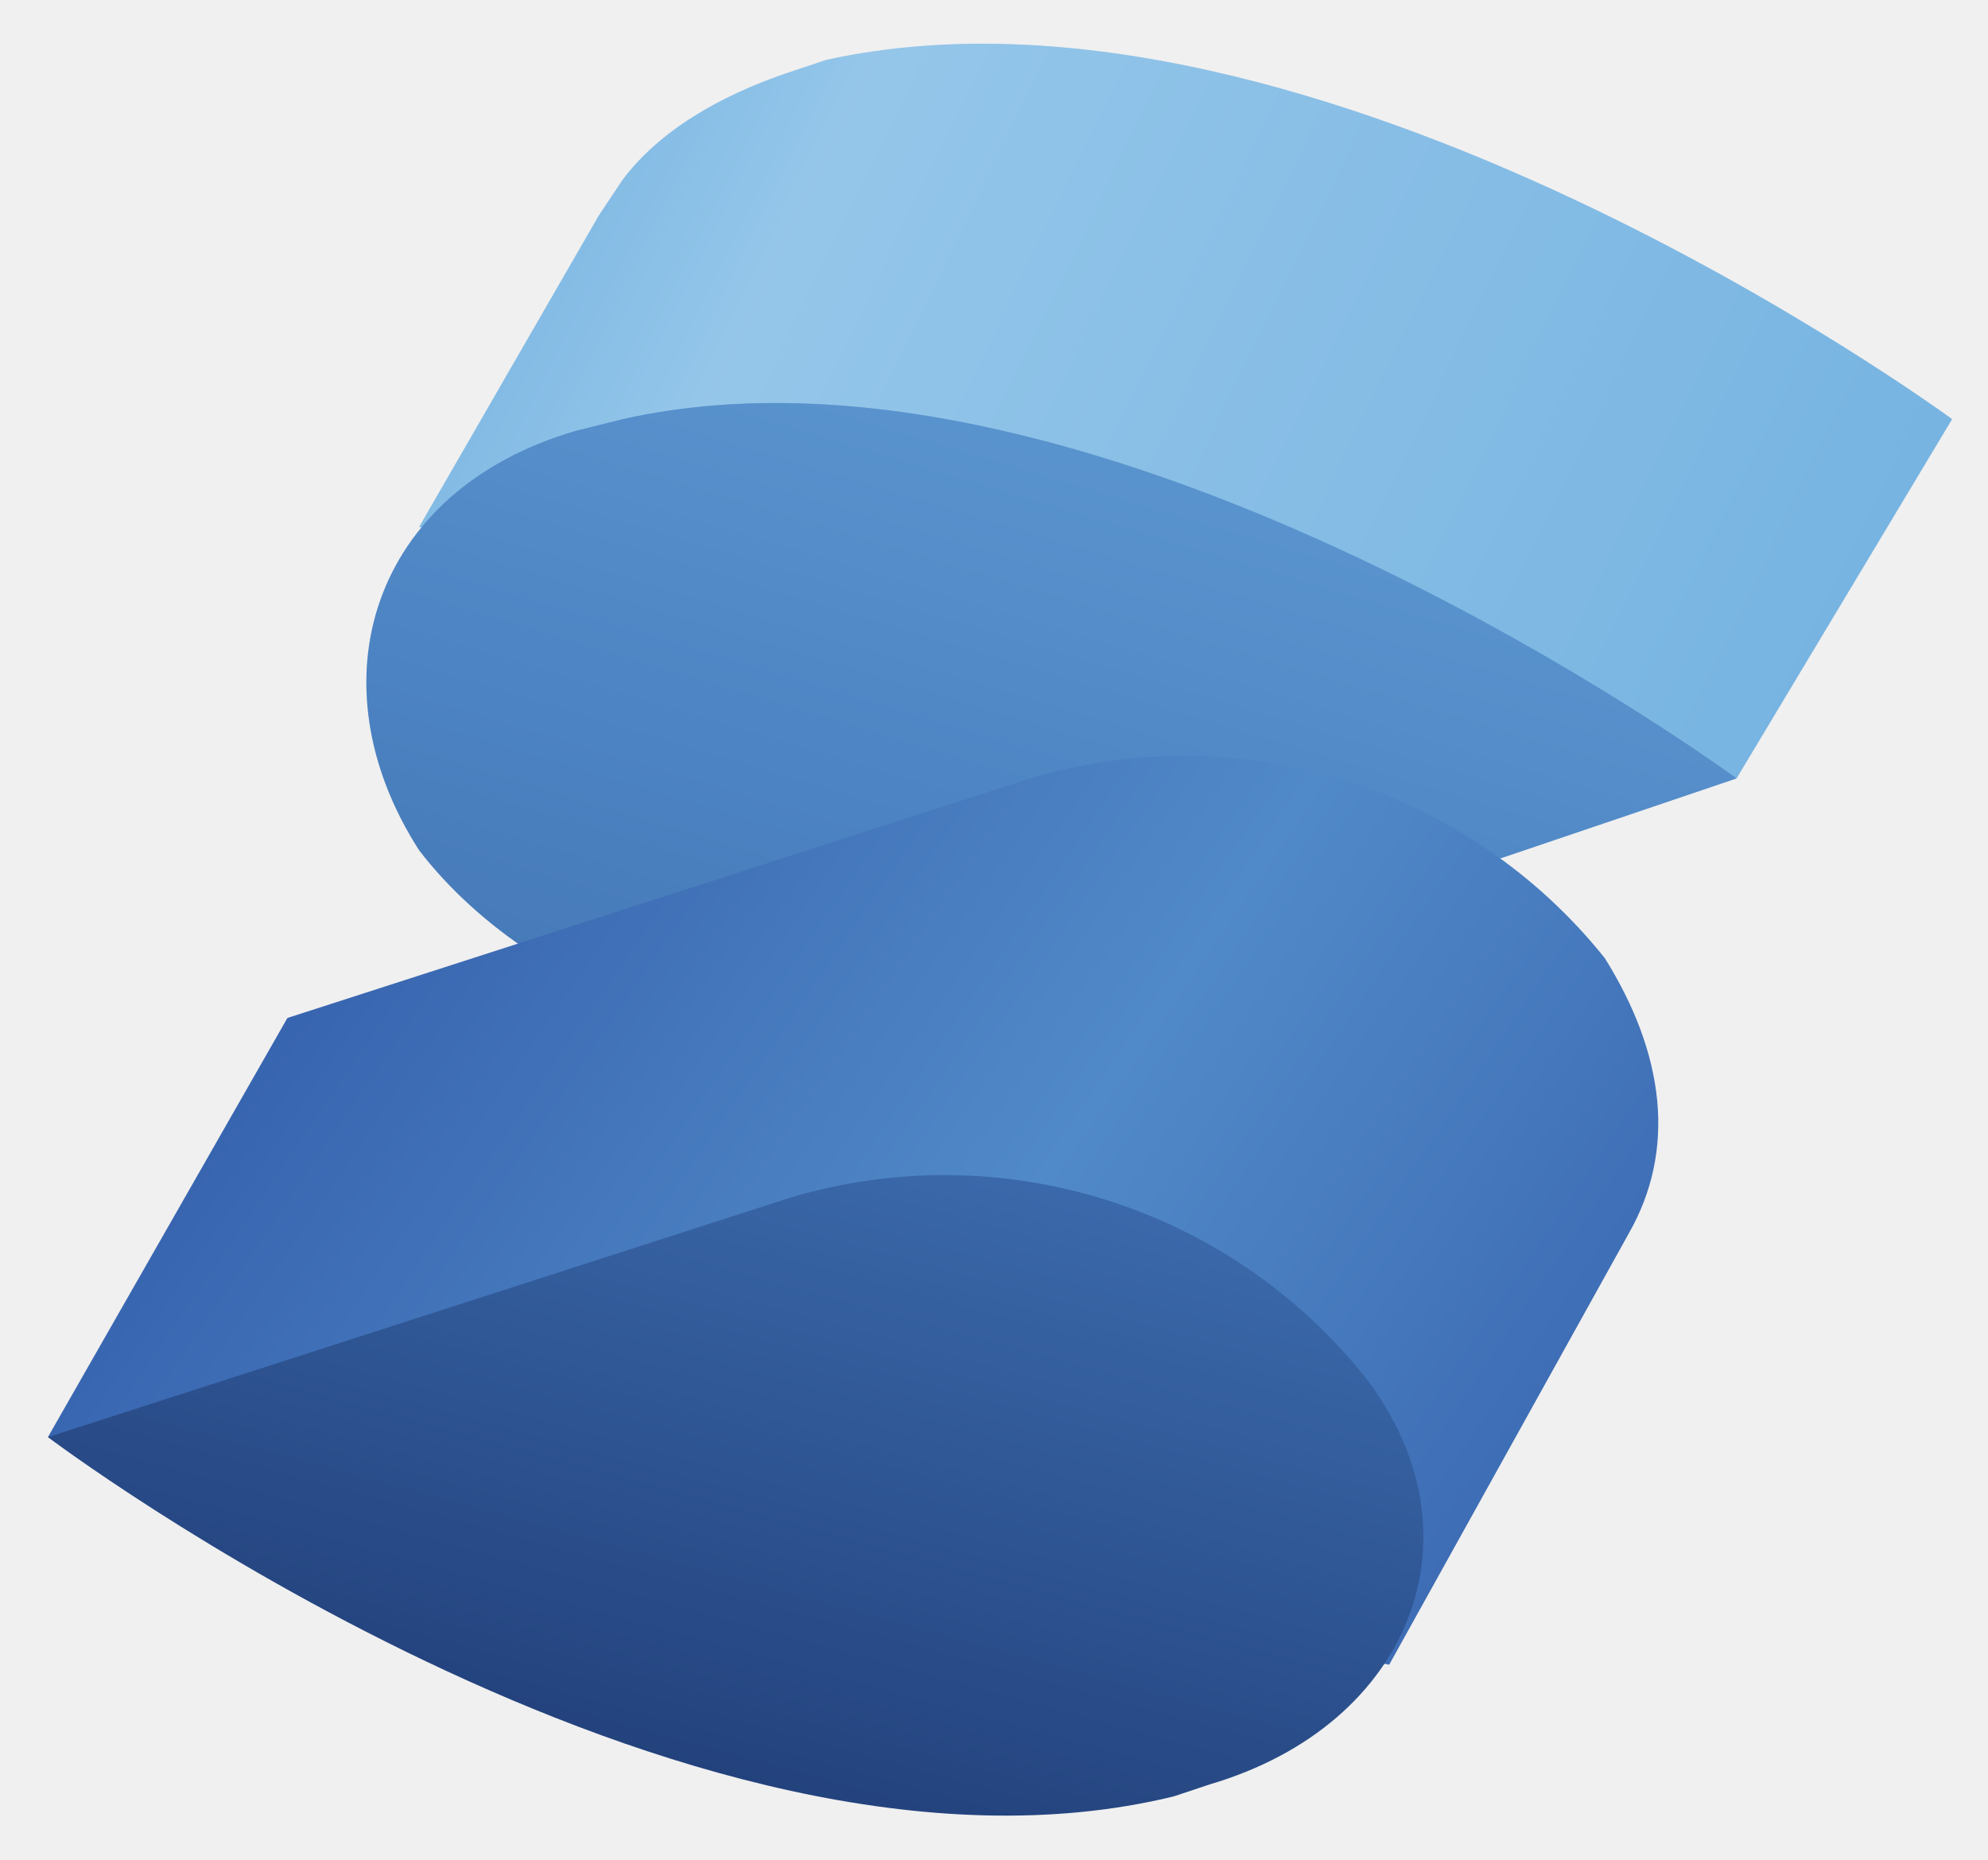
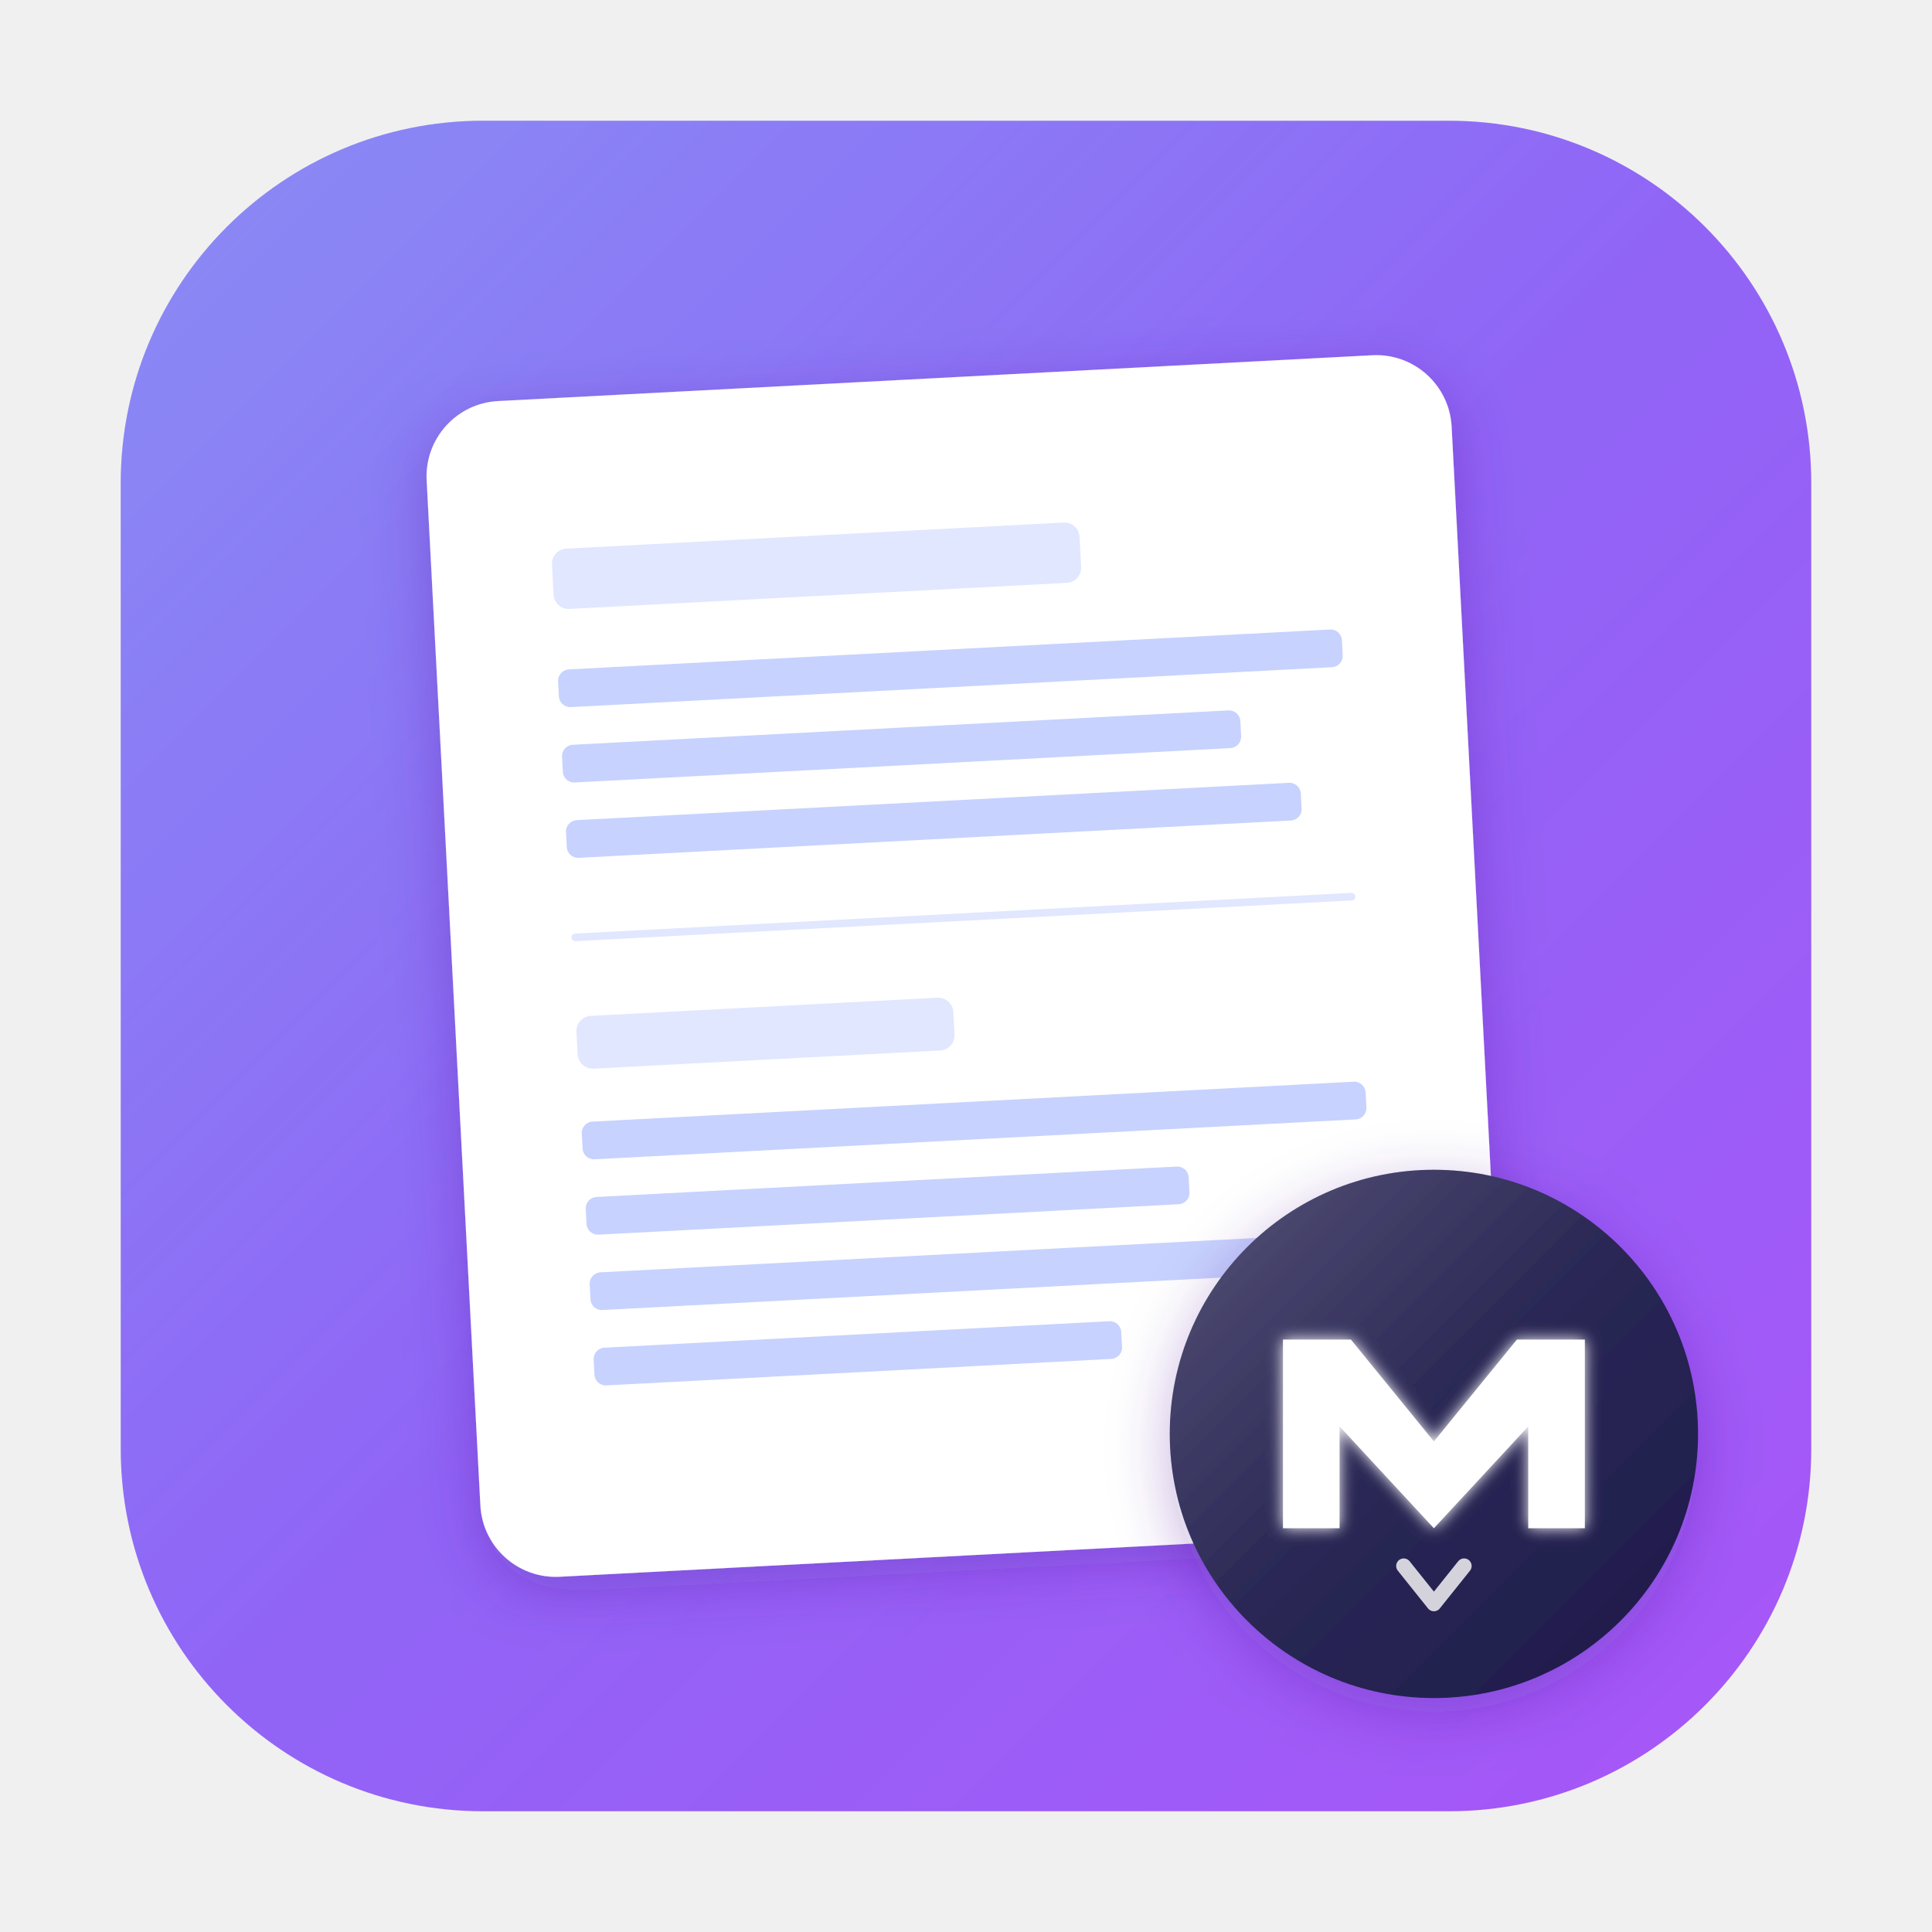
- <svg xmlns="http://www.w3.org/2000/svg" viewBox="0 0 166 155.3">
-   <path d="M163 35S110-4 69 5l-3 1c-6 2-11 5-14 9l-2 3-15 26 26 5c11 7 25 10 38 7l46 9 18-30z" fill="#76b3e1" />
-   <linearGradient id="a" gradientUnits="userSpaceOnUse" x1="27.5" y1="3" x2="152" y2="63.5">
-     <stop offset=".1" stop-color="#76b3e1" />
-     <stop offset=".3" stop-color="#dcf2fd" />
-     <stop offset="1" stop-color="#76b3e1" />
-   </linearGradient>
-   <path d="M163 35S110-4 69 5l-3 1c-6 2-11 5-14 9l-2 3-15 26 26 5c11 7 25 10 38 7l46 9 18-30z" opacity=".3" fill="url(#a)" />
-   <path d="M52 35l-4 1c-17 5-22 21-13 35 10 13 31 20 48 15l62-21S92 26 52 35z" fill="#518ac8" />
-   <linearGradient id="b" gradientUnits="userSpaceOnUse" x1="95.8" y1="32.6" x2="74" y2="105.2">
-     <stop offset="0" stop-color="#76b3e1" />
-     <stop offset=".5" stop-color="#4377bb" />
-     <stop offset="1" stop-color="#1f3b77" />
-   </linearGradient>
-   <path d="M52 35l-4 1c-17 5-22 21-13 35 10 13 31 20 48 15l62-21S92 26 52 35z" opacity=".3" fill="url(#b)" />
-   <linearGradient id="c" gradientUnits="userSpaceOnUse" x1="18.4" y1="64.2" x2="144.3" y2="149.8">
-     <stop offset="0" stop-color="#315aa9" />
-     <stop offset=".5" stop-color="#518ac8" />
-     <stop offset="1" stop-color="#315aa9" />
-   </linearGradient>
-   <path d="M134 80a45 45 0 00-48-15L24 85 4 120l112 19 20-36c4-7 3-15-2-23z" fill="url(#c)" />
-   <linearGradient id="d" gradientUnits="userSpaceOnUse" x1="75.2" y1="74.5" x2="24.4" y2="260.8">
-     <stop offset="0" stop-color="#4377bb" />
-     <stop offset=".5" stop-color="#1a336b" />
-     <stop offset="1" stop-color="#1a336b" />
-   </linearGradient>
-   <path d="M114 115a45 45 0 00-48-15L4 120s53 40 94 30l3-1c17-5 23-21 13-34z" fill="url(#d)" />
+ <svg xmlns="http://www.w3.org/2000/svg" viewBox="0 0 512 512">
+   <defs>
+     <linearGradient id="bgGradient" x1="0%" y1="0%" x2="100%" y2="100%">
+       <stop offset="0%" style="stop-color:#6366f1" />
+       <stop offset="50%" style="stop-color:#8b5cf6" />
+       <stop offset="100%" style="stop-color:#a855f7" />
+     </linearGradient>
+     <linearGradient id="shine" x1="0%" y1="0%" x2="100%" y2="100%">
+       <stop offset="0%" style="stop-color:white;stop-opacity:0.25" />
+       <stop offset="50%" style="stop-color:white;stop-opacity:0.05" />
+       <stop offset="100%" style="stop-color:white;stop-opacity:0" />
+     </linearGradient>
+     <filter id="shadow" x="-20%" y="-20%" width="140%" height="140%">
+       <feDropShadow dx="0" dy="4" stdDeviation="8" flood-color="#4c1d95" flood-opacity="0.3" />
+     </filter>
+     <filter id="glow">
+       <feGaussianBlur stdDeviation="2" result="coloredBlur" />
+       <feMerge>
+         <feMergeNode in="coloredBlur" />
+         <feMergeNode in="SourceGraphic" />
+       </feMerge>
+     </filter>
+   </defs>
+   <rect x="32" y="32" width="448" height="448" rx="96" ry="96" fill="url(#bgGradient)" />
+   <rect x="32" y="32" width="448" height="448" rx="96" ry="96" fill="url(#shine)" />
+   <g transform="translate(256, 256) rotate(-3) translate(-256, -256)">
+     <rect x="120" y="100" width="272" height="312" rx="20" ry="20" fill="white" filter="url(#shadow)" />
+     <rect x="152" y="140" width="140" height="16" rx="4" fill="#e0e7ff" />
+     <rect x="152" y="172" width="208" height="10" rx="3" fill="#c7d2fe" />
+     <rect x="152" y="192" width="180" height="10" rx="3" fill="#c7d2fe" />
+     <rect x="152" y="212" width="195" height="10" rx="3" fill="#c7d2fe" />
+     <rect x="152" y="242" width="208" height="2" rx="1" fill="#e0e7ff" />
+     <rect x="152" y="264" width="100" height="14" rx="4" fill="#e0e7ff" />
+     <rect x="152" y="292" width="208" height="10" rx="3" fill="#c7d2fe" />
+     <rect x="152" y="312" width="160" height="10" rx="3" fill="#c7d2fe" />
+     <rect x="152" y="332" width="185" height="10" rx="3" fill="#c7d2fe" />
+     <rect x="152" y="352" width="140" height="10" rx="3" fill="#c7d2fe" />
+   </g>
+   <g filter="url(#shadow)">
+     <circle cx="380" cy="380" r="70" fill="#1e1b4b" />
+     <circle cx="380" cy="380" r="70" fill="url(#shine)" />
+     <path d="M340 405 L340 355 L358 355 L380 382 L402 355 L420 355 L420 405 L405 405 L405 378 L380 405 L355 378 L355 405 Z" fill="white" filter="url(#glow)" />
+     <path d="M372 415 L380 425 L388 415" stroke="white" stroke-width="4" stroke-linecap="round" stroke-linejoin="round" fill="none" opacity="0.8" />
+   </g>
</svg>
